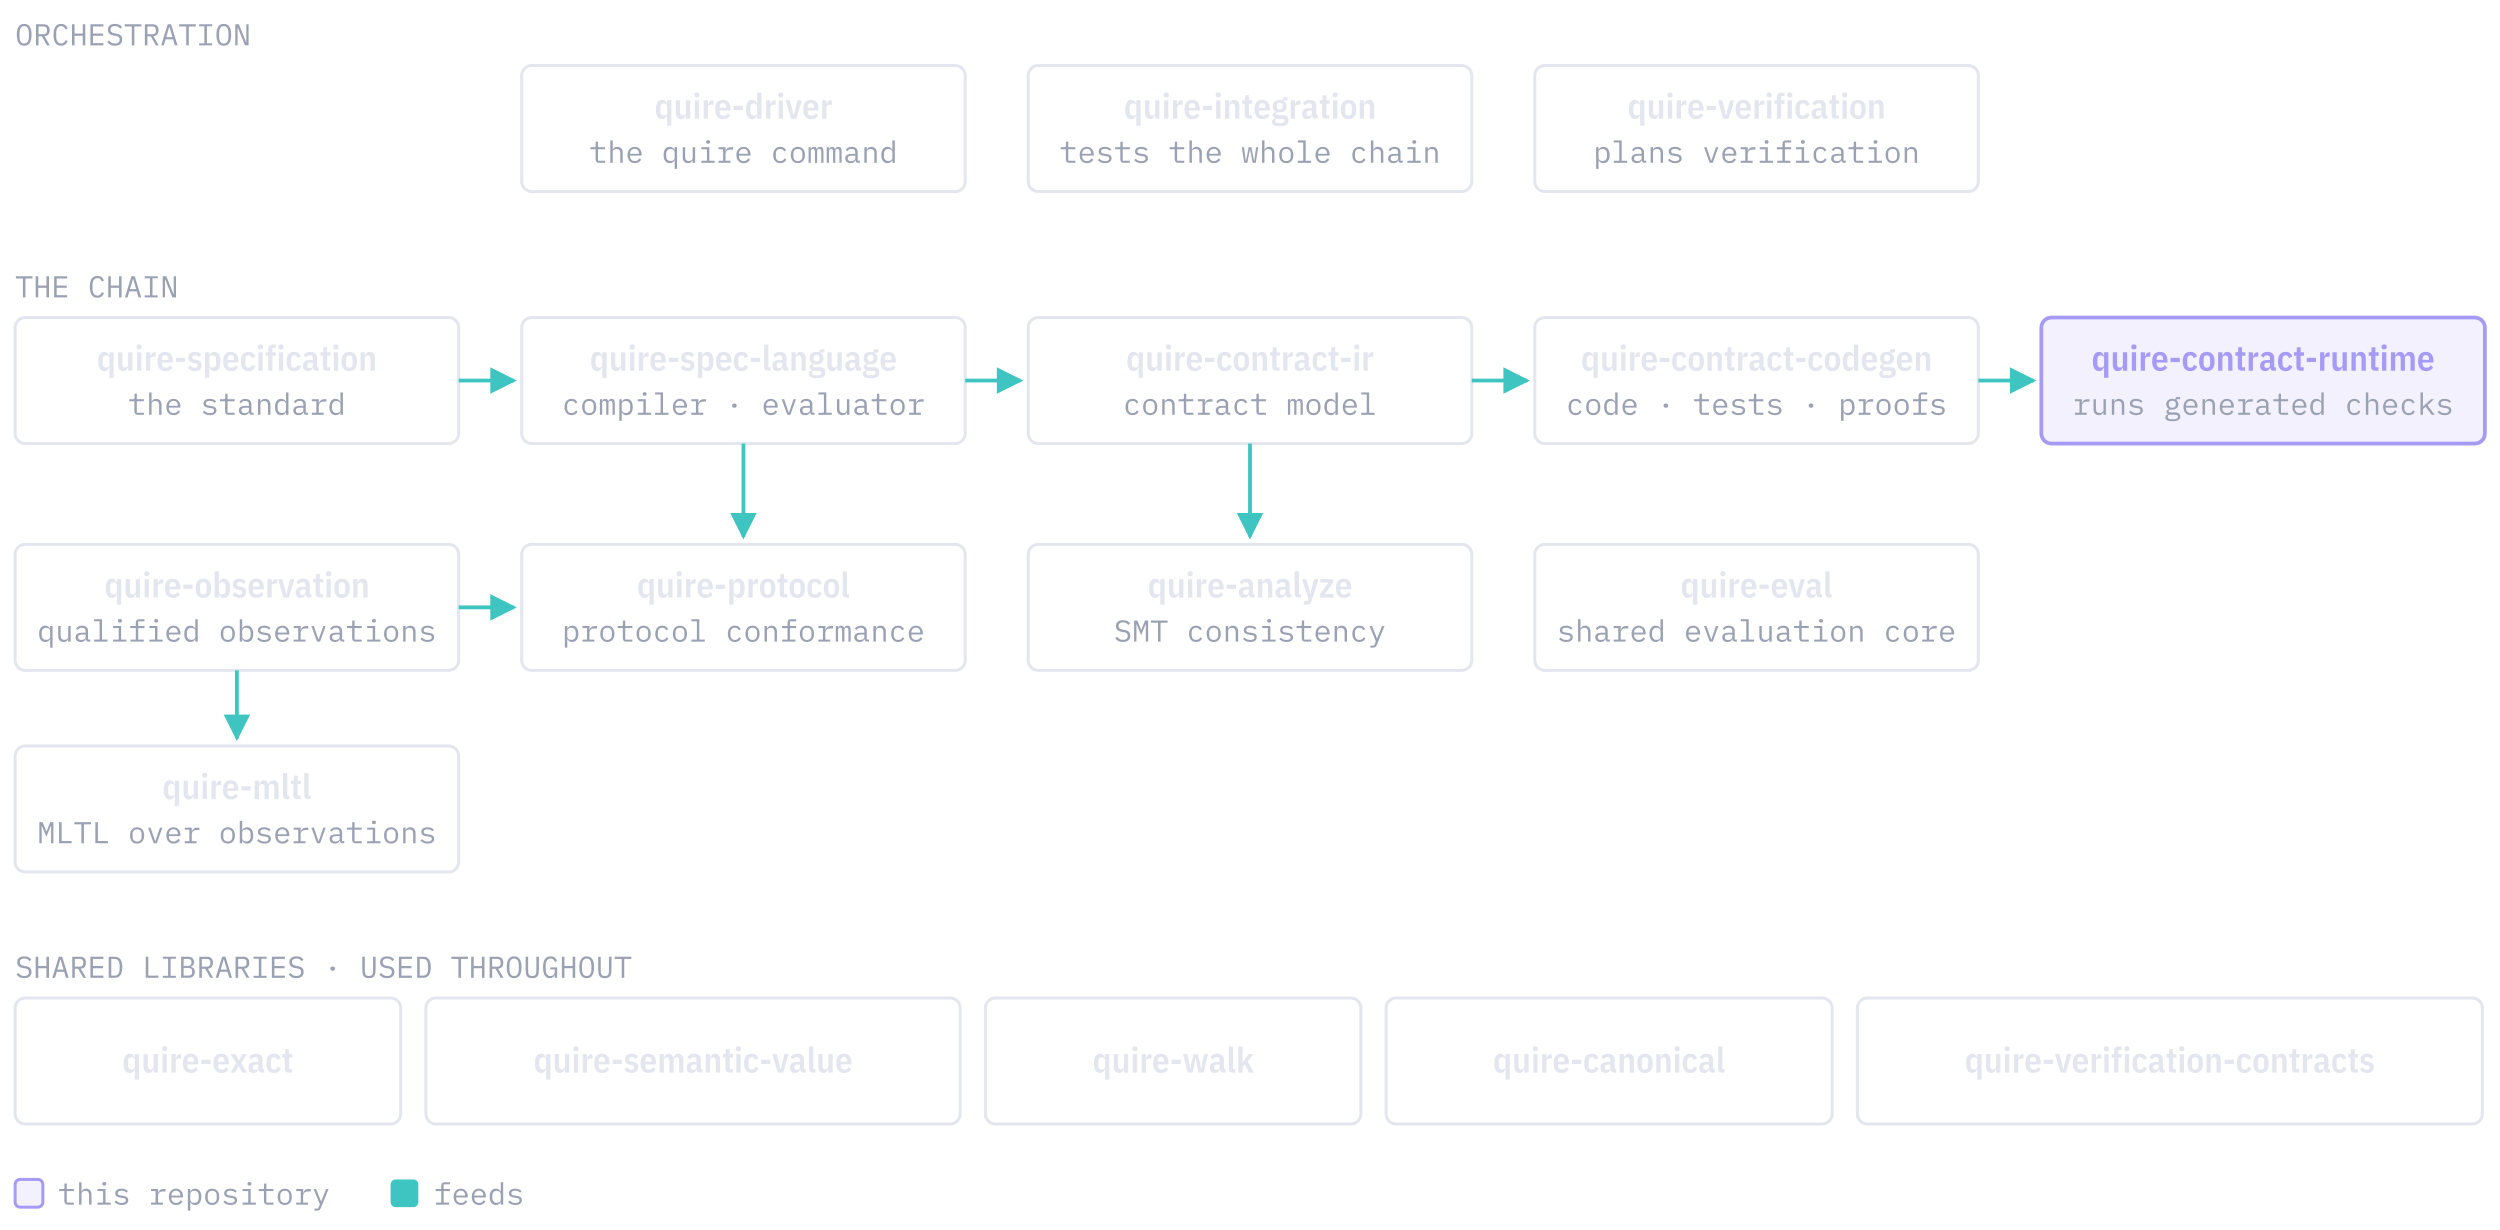
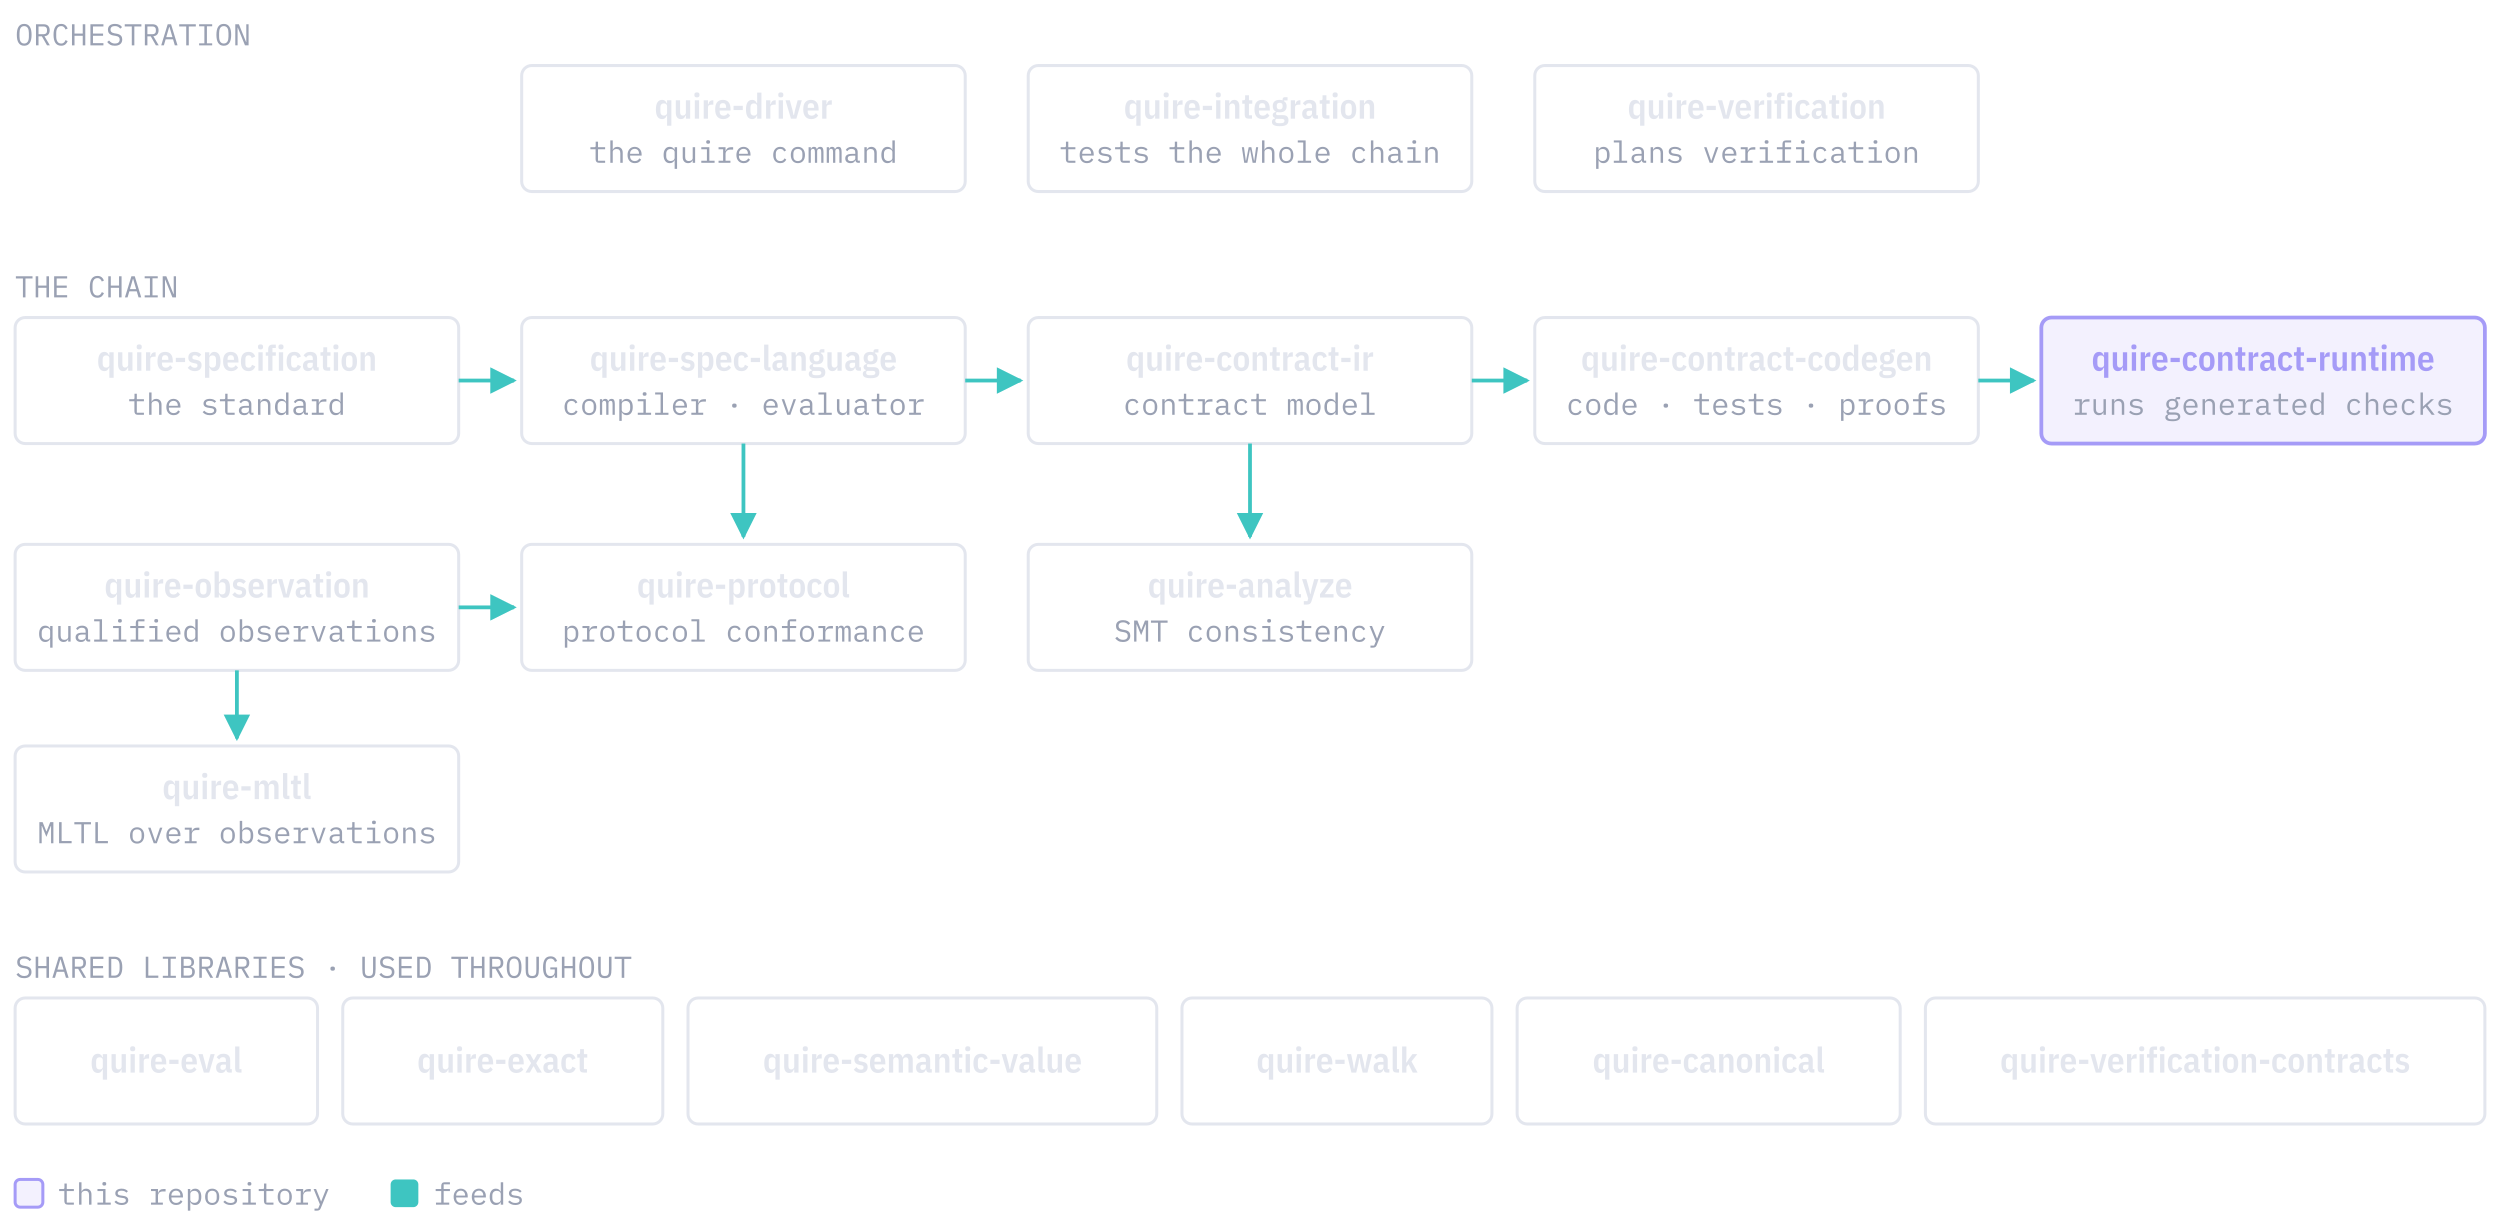
- <svg xmlns="http://www.w3.org/2000/svg" width="992" height="488" viewBox="-6 -6 992 488" role="img" aria-label="The Quire repositories. The main chain runs from the standard, quire-specification, to the compiler, quire-spec-language, then quire-contract-ir, quire-contract-codegen and quire-contract-runtime. quire-spec-language also feeds quire-protocol, and quire-contract-ir feeds quire-analyze. quire-eval is the evaluation core shared by the language and backend repositories. quire-observation feeds quire-protocol and quire-mltl. Above the chain, quire-driver runs it, quire-integration tests it and quire-verification plans verification. Below it, shared libraries used throughout: quire-exact, quire-semantic-value, quire-walk, quire-canonical and quire-verification-contracts.">
+ <svg xmlns="http://www.w3.org/2000/svg" width="992" height="488" viewBox="-6 -6 992 488" role="img" aria-label="The Quire repositories. The main chain runs from the standard, quire-specification, to the compiler, quire-spec-language, then quire-contract-ir, quire-contract-codegen and quire-contract-runtime. quire-spec-language also feeds quire-protocol, and quire-contract-ir feeds quire-analyze. quire-observation feeds quire-protocol and quire-mltl. Above the chain, quire-driver runs it, quire-integration tests it and quire-verification plans verification. Below it, shared libraries used throughout: quire-eval, quire-exact, quire-semantic-value, quire-walk, quire-canonical and quire-verification-contracts.">
  <defs>
    <path id="mono_A" d="M481 0 422 199H177L118 0H31L245 698H356L570 0ZM304 609H295L197 272H402Z" />
    <path id="mono_B" d="M88 698H325Q415 698 466 649Q517 600 517 518Q517 455 486 419Q456 383 408 368V365Q467 351 505 312Q543 274 543 201Q543 159 529 122Q515 85 490 58Q464 31 430 16Q395 0 355 0H88ZM330 73Q388 73 421 99Q454 125 454 179V220Q454 273 421 300Q388 326 330 326H172V73ZM316 395Q369 395 399 418Q429 442 429 490V529Q429 577 399 601Q369 625 316 625H172V395Z" />
    <path id="mono_C" d="M323 -12Q195 -12 132 81Q70 174 70 349Q70 524 132 617Q195 710 323 710Q371 710 406 697Q441 684 466 662Q491 640 508 612Q525 585 538 557L466 524Q457 547 445 568Q433 588 416 604Q400 619 378 628Q355 637 323 637Q240 637 200 574Q159 511 159 406V292Q159 187 200 124Q240 61 323 61Q355 61 378 70Q400 79 416 94Q433 110 445 130Q457 151 466 174L538 141Q525 112 508 85Q491 58 466 36Q441 14 406 1Q371 -12 323 -12Z" />
    <path id="mono_D" d="M95 698H290Q418 698 481 610Q544 522 544 349Q544 176 481 88Q418 0 290 0H95ZM286 73Q370 73 412 131Q455 189 455 295V403Q455 509 412 567Q370 625 286 625H179V73Z" />
    <path id="mono_E" d="M90 0V698H520V625H174V390H508V317H174V73H520V0Z" />
    <path id="mono_G" d="M444 93H439Q430 73 418 54Q406 35 388 20Q369 6 343 -3Q317 -12 281 -12Q167 -12 112 80Q56 172 56 344Q56 524 117 617Q178 710 305 710Q354 710 390 697Q426 684 452 662Q477 640 494 612Q511 585 522 557L450 524Q441 547 430 568Q418 588 402 604Q385 619 362 628Q339 637 308 637Q224 637 184 574Q145 511 145 406V298Q145 245 153 202Q161 158 180 126Q198 94 228 76Q257 59 300 59Q368 59 406 100Q444 141 444 206V278H297V345H522V0H444Z" />
    <path id="mono_H" d="M436 317H164V0H80V698H164V390H436V698H520V0H436Z" />
    <path id="mono_I" d="M84 0V67H258V631H84V698H516V631H342V67H516V0Z" />
    <path id="mono_L" d="M120 0V698H204V73H535V0Z" />
    <path id="mono_M" d="M455 350V571H447L300 212L153 571H145V350V0H68V698H176L299 390H305L428 698H532V0H455Z" />
    <path id="mono_N" d="M163 588H156V0H80V698H199L437 110H444V698H520V0H401Z" />
    <path id="mono_O" d="M300 -12Q236 -12 190 12Q144 37 114 83Q84 129 70 196Q56 263 56 349Q56 434 70 502Q84 569 114 615Q144 661 190 686Q236 710 300 710Q364 710 410 686Q456 661 486 615Q516 569 530 502Q544 434 544 349Q544 263 530 196Q516 129 486 83Q456 37 410 12Q364 -12 300 -12ZM300 61Q342 61 371 78Q400 94 419 124Q438 154 446 196Q455 239 455 292V406Q455 458 446 501Q438 544 419 574Q400 604 371 620Q342 637 300 637Q258 637 229 620Q200 604 181 574Q162 544 154 501Q145 458 145 406V292Q145 239 154 196Q162 154 181 124Q200 94 229 78Q258 61 300 61Z" />
    <path id="mono_R" d="M174 0H90V698H344Q441 698 492 645Q543 592 543 497Q543 412 499 361Q455 310 371 302L549 0H455L285 298H174ZM342 369Q395 369 424 396Q454 422 454 471V523Q454 572 424 598Q395 625 342 625H174V369Z" />
    <path id="mono_S" d="M298 -12Q204 -12 144 22Q84 57 45 111L106 161Q147 110 192 85Q238 60 301 60Q377 60 417 95Q457 130 457 193Q457 244 428 272Q399 301 327 313L249 326Q198 335 164 353Q129 371 108 396Q87 422 78 452Q69 483 69 516Q69 612 132 661Q195 710 302 710Q386 710 444 682Q501 654 536 603L477 552Q448 590 407 614Q366 638 301 638Q230 638 192 608Q154 578 154 518Q154 471 182 442Q211 412 285 399L360 386Q411 377 446 359Q481 341 502 316Q524 291 533 260Q542 229 542 195Q542 98 478 43Q415 -12 298 -12Z" />
    <path id="mono_T" d="M342 625V0H258V625H25V698H575V625Z" />
    <path id="mono_U" d="M164 698V279Q164 228 167 188Q170 148 183 120Q196 91 224 76Q251 61 300 61Q349 61 376 76Q404 91 417 120Q430 148 433 188Q436 228 436 279V698H520V299Q520 221 512 163Q505 105 482 66Q458 27 414 8Q371 -12 300 -12Q229 -12 186 8Q142 27 118 66Q95 105 88 163Q80 221 80 299V698Z" />
    <path id="mono_a" d="M495 0Q448 0 428 24Q408 48 403 84H398Q381 39 344 14Q306 -12 243 -12Q162 -12 114 30Q66 72 66 145Q66 217 118 256Q171 295 288 295H398V346Q398 403 366 432Q334 460 275 460Q223 460 190 440Q157 419 137 384L83 424Q93 444 110 463Q127 482 152 496Q177 511 209 520Q241 528 280 528Q371 528 424 482Q478 436 478 354V70H550V0ZM257 55Q288 55 314 62Q339 70 358 82Q377 95 388 112Q398 130 398 150V235H288Q216 235 183 215Q150 195 150 157V136Q150 96 178 76Q207 55 257 55Z" />
    <path id="mono_b" d="M95 740H175V432H179Q229 528 338 528Q433 528 486 457Q540 386 540 258Q540 130 486 59Q433 -12 338 -12Q229 -12 179 84H175V0H95ZM307 59Q377 59 416 102Q454 144 454 214V302Q454 372 416 414Q377 457 307 457Q280 457 256 450Q232 443 214 430Q196 416 186 396Q175 377 175 351V165Q175 139 186 120Q196 100 214 86Q232 73 256 66Q280 59 307 59Z" />
    <path id="mono_c" d="M318 -12Q262 -12 218 8Q175 27 145 62Q115 97 100 147Q84 197 84 258Q84 319 100 369Q116 419 146 454Q176 490 219 509Q262 528 317 528Q392 528 439 495Q486 462 508 409L444 375Q430 415 398 437Q365 459 317 459Q282 459 254 448Q227 436 208 415Q189 394 180 365Q170 336 170 302V214Q170 180 180 151Q189 122 208 101Q227 80 255 68Q283 57 319 57Q371 57 405 81Q439 105 459 147L516 108Q493 56 444 22Q396 -12 318 -12Z" />
    <path id="mono_d" d="M425 84H421Q371 -12 262 -12Q167 -12 114 59Q60 130 60 258Q60 386 114 457Q167 528 262 528Q371 528 421 432H425V740H505V0H425ZM293 59Q320 59 344 66Q368 73 386 86Q404 100 414 120Q425 139 425 165V351Q425 377 414 396Q404 416 386 430Q368 443 344 450Q320 457 293 457Q223 457 184 414Q146 372 146 302V214Q146 144 184 102Q223 59 293 59Z" />
    <path id="mono_e" d="M309 -12Q253 -12 208 7Q164 26 132 62Q101 97 84 146Q67 196 67 257Q67 319 84 369Q102 419 133 454Q164 490 208 509Q251 528 304 528Q356 528 398 509Q441 490 471 456Q501 423 517 377Q533 331 533 276V238H151V214Q151 180 162 151Q173 122 194 101Q214 80 244 68Q273 57 309 57Q361 57 399 81Q437 105 457 147L516 107Q493 55 440 22Q386 -12 309 -12ZM304 462Q271 462 243 450Q215 438 194 417Q174 396 162 368Q151 339 151 305V298H447V309Q447 343 436 371Q426 399 408 420Q389 440 362 451Q336 462 304 462Z" />
    <path id="mono_f" d="M83 68H257V448H73V516H257V622Q257 674 284 707Q312 740 371 740H544V672H337V516H544V448H337V68H521V0H83Z" />
    <path id="mono_g" d="M561 -59Q561 -137 496 -174Q431 -212 301 -212Q176 -212 122 -179Q67 -146 67 -84Q67 -42 89 -19Q111 4 151 15V27Q129 38 117 55Q105 72 105 98Q105 138 132 158Q158 178 198 188V192Q150 213 124 254Q97 295 97 350Q97 389 111 422Q125 455 152 478Q178 502 215 515Q252 528 297 528Q355 528 399 507V516Q399 546 413 566Q427 586 461 586H556V516H440V481Q468 457 483 424Q498 391 498 350Q498 311 484 278Q469 245 443 222Q417 198 380 185Q342 172 297 172Q284 172 272 173Q260 174 248 176Q236 174 223 170Q210 165 199 158Q188 150 181 140Q174 130 174 117Q174 94 197 86Q220 79 257 79H371Q471 79 516 42Q561 4 561 -59ZM486 -63Q486 -32 461 -14Q436 5 374 5H195Q143 -16 143 -65Q143 -99 170 -124Q197 -148 260 -148H338Q408 -148 447 -126Q486 -105 486 -63ZM297 234Q357 234 386 262Q414 290 414 336V365Q414 411 386 438Q357 466 297 466Q237 466 209 438Q181 411 181 365V336Q181 290 209 262Q237 234 297 234Z" />
    <path id="mono_h" d="M98 740H178V432H182Q190 451 202 468Q214 486 232 499Q249 512 273 520Q297 528 329 528Q410 528 459 476Q508 425 508 331V0H428V317Q428 388 397 422Q366 457 306 457Q282 457 259 451Q236 445 218 433Q200 421 189 402Q178 383 178 358V0H98Z" />
    <path id="mono_i" d="M332 630Q297 630 283 644Q269 659 269 681V697Q269 719 283 734Q297 748 332 748Q367 748 381 734Q395 719 395 697V681Q395 659 381 644Q367 630 332 630ZM106 68H292V448H106V516H372V68H546V0H106Z" />
    <path id="mono_k" d="M105 740H185V273H189L279 358L451 516H549L335 314L574 0H475L274 268L185 187V0H105Z" />
    <path id="mono_l" d="M80 68H260V672H80V740H340V68H520V0H80Z" />
    <path id="mono_m" d="M54 0V516H128V456H132Q144 486 166 507Q188 528 231 528Q276 528 298 506Q320 483 325 447H328Q342 482 368 505Q394 528 440 528Q503 528 524 484Q546 440 546 358V0H472V345Q472 411 458 436Q445 462 409 462Q377 462 357 442Q337 421 337 379V0H263V345Q263 411 250 436Q236 462 201 462Q169 462 148 442Q128 421 128 379V0Z" />
    <path id="mono_n" d="M98 0V516H178V432H182Q190 451 202 468Q214 486 232 499Q249 512 273 520Q297 528 329 528Q410 528 459 476Q508 425 508 331V0H428V317Q428 388 397 422Q366 457 306 457Q282 457 259 451Q236 445 218 433Q200 421 189 402Q178 383 178 358V0Z" />
    <path id="mono_o" d="M300 -12Q246 -12 202 7Q159 26 128 62Q98 97 82 146Q66 196 66 258Q66 319 82 369Q98 419 128 454Q159 490 202 509Q246 528 300 528Q354 528 398 509Q441 490 472 454Q502 419 518 369Q534 319 534 258Q534 196 518 146Q502 97 472 62Q441 26 398 7Q354 -12 300 -12ZM300 57Q367 57 408 97Q449 137 449 221V295Q449 379 408 419Q367 459 300 459Q233 459 192 419Q151 379 151 295V221Q151 137 192 97Q233 57 300 57Z" />
    <path id="mono_p" d="M95 516H175V432H179Q229 528 338 528Q433 528 486 457Q540 386 540 258Q540 130 486 59Q433 -12 338 -12Q229 -12 179 84H175V-200H95ZM307 59Q377 59 416 102Q454 144 454 214V302Q454 372 416 414Q377 457 307 457Q280 457 256 450Q232 443 214 430Q196 416 186 396Q175 377 175 351V165Q175 139 186 120Q196 100 214 86Q232 73 256 66Q280 59 307 59Z" />
    <path id="mono_periodcentered" d="M300 235Q259 235 242 252Q226 269 226 295V313Q226 339 242 356Q259 373 300 373Q341 373 358 356Q374 339 374 313V295Q374 269 358 252Q341 235 300 235Z" />
    <path id="mono_q" d="M425 84H421Q371 -12 262 -12Q167 -12 114 59Q60 130 60 258Q60 386 114 457Q167 528 262 528Q371 528 421 432H425V516H505V-200H425ZM293 59Q320 59 344 66Q368 73 386 86Q404 100 414 120Q425 139 425 165V351Q425 377 414 396Q404 416 386 430Q368 443 344 450Q320 457 293 457Q223 457 184 414Q146 372 146 302V214Q146 144 184 102Q223 59 293 59Z" />
    <path id="mono_r" d="M77 68H228V448H77V516H308V386H313Q329 447 374 482Q418 516 487 516H559V436H462Q393 436 350 396Q308 356 308 291V68H469V0H77Z" />
    <path id="mono_s" d="M306 -12Q225 -12 166 16Q108 43 67 89L121 136Q158 97 202 76Q246 55 308 55Q368 55 406 76Q445 98 445 144Q445 164 438 178Q430 191 417 199Q404 207 388 212Q372 216 354 219L273 231Q246 235 214 242Q183 249 157 264Q131 280 114 306Q96 332 96 374Q96 413 112 442Q127 470 155 490Q183 509 221 518Q259 528 304 528Q374 528 426 506Q477 484 514 445L462 396Q453 407 440 418Q426 430 406 440Q387 449 361 455Q335 461 301 461Q240 461 208 440Q175 419 175 379Q175 359 182 346Q190 332 203 324Q216 316 232 312Q249 307 266 304L347 292Q375 288 406 281Q437 274 463 258Q489 243 506 217Q524 191 524 149Q524 72 464 30Q405 -12 306 -12Z" />
    <path id="mono_t" d="M325 0Q266 0 238 33Q211 66 211 118V448H39V516H167Q193 516 204 526Q214 537 214 563V698H291V516H526V448H291V68H526V0Z" />
    <path id="mono_u" d="M422 84H418Q410 65 398 48Q386 30 368 17Q351 4 327 -4Q303 -12 271 -12Q190 -12 141 40Q92 91 92 185V516H172V199Q172 128 203 94Q234 59 294 59Q318 59 341 65Q364 71 382 83Q400 95 411 114Q422 132 422 158V516H502V0H422Z" />
    <path id="mono_v" d="M249 0 64 516H145L219 300L299 67H303L383 300L457 516H536L351 0Z" />
    <path id="mono_w" d="M30 516H101L160 70H169L257 516H345L433 70H442L501 516H570L491 0H387L305 432H297L213 0H109Z" />
    <path id="mono_y" d="M467 516H547L291 -113Q282 -135 271 -152Q260 -168 245 -178Q230 -189 209 -194Q188 -200 159 -200H83V-132H203L261 10L53 516H135L222 300L299 104H303L380 300Z" />
    <path id="title_a" d="M406 0Q325 0 321 89H309Q299 41 264 14Q229 -12 177 -12Q105 -12 69 28Q33 68 33 140Q33 222 84 262Q135 302 231 302H312V347Q312 393 292 415Q273 437 228 437Q191 437 166 420Q141 402 122 370L51 434Q80 479 124 506Q169 534 238 534Q433 534 433 350V97H479V0ZM223 77Q260 77 286 98Q312 120 312 158V227H239Q155 227 155 162V140Q155 107 173 92Q191 77 223 77Z" />
    <path id="title_b" d="M66 740H187V436H201Q212 480 246 507Q279 534 324 534Q416 534 460 464Q504 395 504 261Q504 127 460 58Q416 -12 324 -12Q279 -12 246 15Q212 42 201 86H187V0H66ZM278 88Q325 88 351 117Q377 146 377 199V323Q377 376 351 405Q325 434 278 434Q237 434 212 414Q187 393 187 356V166Q187 129 212 108Q237 88 278 88Z" />
    <path id="title_c" d="M251 -12Q145 -12 90 54Q34 120 34 261Q34 402 90 468Q145 534 251 534Q328 534 374 499Q419 464 439 403L340 359Q332 397 312 416Q291 436 251 436Q161 436 161 328V194Q161 86 251 86Q293 86 315 106Q337 126 348 168L442 123Q396 -12 251 -12Z" />
    <path id="title_d" d="M357 86H343Q332 42 298 15Q265 -12 220 -12Q128 -12 84 58Q40 127 40 261Q40 395 84 464Q128 534 220 534Q265 534 298 507Q332 480 343 436H357V740H478V0H357ZM266 88Q307 88 332 108Q357 129 357 166V356Q357 393 332 414Q307 434 266 434Q219 434 193 405Q167 376 167 323V199Q167 146 193 117Q219 88 266 88Z" />
    <path id="title_e" d="M263 -12Q212 -12 170 4Q127 21 97 54Q67 88 50 140Q34 191 34 261Q34 402 90 468Q147 534 252 534Q357 534 414 468Q470 402 470 261V232H161V198Q161 146 190 116Q219 86 270 86Q313 86 342 104Q372 123 393 158L459 89Q430 43 381 16Q332 -12 263 -12ZM252 441Q161 441 161 333V307H343V333Q343 441 252 441Z" />
    <path id="title_f" d="M91 425H22V522H91V603Q91 674 122 707Q154 740 220 740H308V643H212V522H308V425H212V0H91Z" />
    <path id="title_g" d="M493 -46Q493 -87 480 -118Q468 -149 439 -170Q410 -191 362 -202Q314 -212 244 -212Q182 -212 140 -204Q98 -195 72 -179Q46 -163 35 -140Q24 -117 24 -88Q24 -48 46 -25Q68 -2 109 4V23Q77 31 62 53Q46 75 46 107Q46 139 68 160Q90 182 132 190V203Q47 245 47 357Q47 442 95 488Q143 534 244 534Q289 534 326 520V539Q326 610 394 610H467V516H366V496Q403 478 422 442Q441 407 441 357Q441 272 394 226Q346 181 244 181Q203 181 168 189Q154 183 147 170Q140 157 140 141Q140 121 153 111Q166 101 196 101H329Q418 101 456 63Q493 25 493 -46ZM380 -60Q380 -33 362 -19Q344 -5 302 -5H141Q119 -24 119 -61Q119 -93 140 -110Q162 -127 216 -127H275Q332 -127 356 -110Q380 -94 380 -60ZM244 264Q327 264 327 346V369Q327 451 244 451Q161 451 161 369V346Q161 264 244 264Z" />
    <path id="title_hyphen" d="M50 245V365H312V245Z" />
    <path id="title_i" d="M126 604Q88 604 71 620Q54 637 54 665V685Q54 713 71 730Q88 746 126 746Q164 746 181 730Q198 713 198 685V665Q198 637 181 620Q164 604 126 604ZM66 522H187V0H66Z" />
    <path id="title_k" d="M66 740H187V395L179 287H193L254 383L358 522H495L332 317L504 0H368L248 239L187 163V0H66Z" />
    <path id="title_l" d="M184 0Q121 0 94 28Q66 56 66 116V740H187V97H247V0Z" />
    <path id="title_m" d="M66 0V522H187V435H201Q232 534 324 534Q422 534 451 431H463Q480 484 516 509Q551 534 602 534Q668 534 705 486Q742 439 742 351V0H621V330Q621 432 548 432Q513 432 488 410Q464 389 464 350V0H343V330Q343 384 325 408Q307 432 271 432Q236 432 212 410Q187 389 187 350V0Z" />
    <path id="title_n" d="M66 0V522H187V435H201Q232 534 326 534Q396 534 434 486Q472 439 472 351V0H351V330Q351 432 275 432Q238 432 212 410Q187 389 187 350V0Z" />
    <path id="title_o" d="M253 -12Q149 -12 92 54Q34 120 34 261Q34 402 92 468Q149 534 253 534Q357 534 414 468Q472 402 472 261Q472 120 414 54Q357 -12 253 -12ZM253 86Q345 86 345 194V328Q345 436 253 436Q161 436 161 328V194Q161 86 253 86Z" />
    <path id="title_p" d="M66 522H187V436H201Q212 480 246 507Q279 534 324 534Q416 534 460 464Q504 395 504 261Q504 127 460 58Q416 -12 324 -12Q279 -12 246 15Q212 42 201 86H187V-200H66ZM278 88Q325 88 351 117Q377 146 377 199V323Q377 376 351 405Q325 434 278 434Q237 434 212 414Q187 393 187 356V166Q187 129 212 108Q237 88 278 88Z" />
    <path id="title_q" d="M357 86H343Q332 42 298 15Q265 -12 220 -12Q128 -12 84 58Q40 127 40 261Q40 395 84 464Q128 534 220 534Q265 534 298 507Q332 480 343 436H357V522H478V-200H357ZM266 88Q307 88 332 108Q357 129 357 166V356Q357 393 332 414Q307 434 266 434Q219 434 193 405Q167 376 167 323V199Q167 146 193 117Q219 88 266 88Z" />
    <path id="title_r" d="M66 0V522H187V415H201Q210 467 238 494Q267 522 313 522H339V398H299Q242 398 214 380Q187 362 187 317V0Z" />
    <path id="title_s" d="M224 -12Q159 -12 110 12Q61 35 24 82L98 154Q123 119 154 101Q185 83 226 83Q302 83 302 147Q302 172 290 186Q277 201 247 206L198 215Q116 230 79 266Q42 302 42 371Q42 453 90 494Q138 534 226 534Q287 534 332 514Q376 494 409 455L338 384Q318 409 290 424Q261 439 226 439Q156 439 156 376Q156 350 170 336Q184 323 214 318L264 309Q346 294 382 258Q417 223 417 159Q417 78 367 33Q317 -12 224 -12Z" />
    <path id="title_t" d="M210 0Q147 0 119 28Q91 56 91 117V425H22V522H58Q84 522 94 534Q103 546 103 572V664H212V522H306V425H212V97H298V0Z" />
    <path id="title_u" d="M346 88H332Q302 -12 205 -12Q135 -12 98 36Q60 83 60 172V522H181V192Q181 89 257 89Q294 89 320 111Q346 133 346 172V522H467V0H346Z" />
    <path id="title_v" d="M162 0 8 522H130L205 244L234 103H248L277 244L352 522H469L315 0Z" />
    <path id="title_w" d="M16 522H135L186 278L211 110H223L253 278L311 522H433L492 278L522 110H534L559 278L612 522H724L597 0H461L400 254L377 409H364L340 254L279 0H143Z" />
    <path id="title_x" d="M15 0 173 267 17 522H149L242 354H255L348 522H472L318 264L478 0H345L249 176H236L138 0Z" />
    <path id="title_y" d="M353 522H474L275 -109Q258 -162 227 -181Q196 -200 140 -200H58V-103H161L182 -29L8 522H131L209 240L237 103H249L277 241Z" />
    <path id="title_z" d="M34 0V95L275 425H42V522H412V428L170 97H418V0Z" />
    <marker id="ah-model" viewBox="0 0 10 10" refX="9" refY="5" markerWidth="7" markerHeight="7" orient="auto-start-reverse">
      <path d="M0,0 L10,5 L0,10 z" fill="#3ec5c1" />
    </marker>
  </defs>
  <rect x="201" y="20" width="176" height="50" rx="4" stroke="#e3e6ee" stroke-width="1.2" fill="none" />
  <g fill="#e3e6ee" transform="translate(253.7,41.1) scale(0.014,-0.014)">
    <use href="#title_q" x="0" />
    <use href="#title_u" x="544" />
    <use href="#title_i" x="1077" />
    <use href="#title_r" x="1329" />
    <use href="#title_e" x="1686" />
    <use href="#title_hyphen" x="2191" />
    <use href="#title_d" x="2553" />
    <use href="#title_r" x="3097" />
    <use href="#title_i" x="3454" />
    <use href="#title_v" x="3706" />
    <use href="#title_e" x="4182" />
    <use href="#title_r" x="4687" />
  </g>
  <g fill="#9aa1b3" transform="translate(227.8,58.6) scale(0.012,-0.012)">
    <use href="#mono_t" x="0" />
    <use href="#mono_h" x="600" />
    <use href="#mono_e" x="1200" />
    <use href="#mono_q" x="2400" />
    <use href="#mono_u" x="3000" />
    <use href="#mono_i" x="3600" />
    <use href="#mono_r" x="4200" />
    <use href="#mono_e" x="4800" />
    <use href="#mono_c" x="6000" />
    <use href="#mono_o" x="6600" />
    <use href="#mono_m" x="7200" />
    <use href="#mono_m" x="7800" />
    <use href="#mono_a" x="8400" />
    <use href="#mono_n" x="9000" />
    <use href="#mono_d" x="9600" />
  </g>
  <rect x="402" y="20" width="176" height="50" rx="4" stroke="#e3e6ee" stroke-width="1.2" fill="none" />
  <g fill="#e3e6ee" transform="translate(439.9,41.1) scale(0.014,-0.014)">
    <use href="#title_q" x="0" />
    <use href="#title_u" x="544" />
    <use href="#title_i" x="1077" />
    <use href="#title_r" x="1329" />
    <use href="#title_e" x="1686" />
    <use href="#title_hyphen" x="2191" />
    <use href="#title_i" x="2553" />
    <use href="#title_n" x="2805" />
    <use href="#title_t" x="3337" />
    <use href="#title_e" x="3671" />
    <use href="#title_g" x="4176" />
    <use href="#title_r" x="4668" />
    <use href="#title_a" x="5025" />
    <use href="#title_t" x="5532" />
    <use href="#title_i" x="5866" />
    <use href="#title_o" x="6118" />
    <use href="#title_n" x="6624" />
  </g>
  <g fill="#9aa1b3" transform="translate(414.4,58.6) scale(0.012,-0.012)">
    <use href="#mono_t" x="0" />
    <use href="#mono_e" x="600" />
    <use href="#mono_s" x="1200" />
    <use href="#mono_t" x="1800" />
    <use href="#mono_s" x="2400" />
    <use href="#mono_t" x="3600" />
    <use href="#mono_h" x="4200" />
    <use href="#mono_e" x="4800" />
    <use href="#mono_w" x="6000" />
    <use href="#mono_h" x="6600" />
    <use href="#mono_o" x="7200" />
    <use href="#mono_l" x="7800" />
    <use href="#mono_e" x="8400" />
    <use href="#mono_c" x="9600" />
    <use href="#mono_h" x="10200" />
    <use href="#mono_a" x="10800" />
    <use href="#mono_i" x="11400" />
    <use href="#mono_n" x="12000" />
  </g>
  <rect x="603" y="20" width="176" height="50" rx="4" stroke="#e3e6ee" stroke-width="1.2" fill="none" />
  <g fill="#e3e6ee" transform="translate(639.8,41.1) scale(0.014,-0.014)">
    <use href="#title_q" x="0" />
    <use href="#title_u" x="544" />
    <use href="#title_i" x="1077" />
    <use href="#title_r" x="1329" />
    <use href="#title_e" x="1686" />
    <use href="#title_hyphen" x="2191" />
    <use href="#title_v" x="2553" />
    <use href="#title_e" x="3029" />
    <use href="#title_r" x="3534" />
    <use href="#title_i" x="3891" />
    <use href="#title_f" x="4143" />
    <use href="#title_i" x="4471" />
    <use href="#title_c" x="4723" />
    <use href="#title_a" x="5187" />
    <use href="#title_t" x="5694" />
    <use href="#title_i" x="6028" />
    <use href="#title_o" x="6280" />
    <use href="#title_n" x="6786" />
  </g>
  <g fill="#9aa1b3" transform="translate(626.2,58.6) scale(0.012,-0.012)">
    <use href="#mono_p" x="0" />
    <use href="#mono_l" x="600" />
    <use href="#mono_a" x="1200" />
    <use href="#mono_n" x="1800" />
    <use href="#mono_s" x="2400" />
    <use href="#mono_v" x="3600" />
    <use href="#mono_e" x="4200" />
    <use href="#mono_r" x="4800" />
    <use href="#mono_i" x="5400" />
    <use href="#mono_f" x="6000" />
    <use href="#mono_i" x="6600" />
    <use href="#mono_c" x="7200" />
    <use href="#mono_a" x="7800" />
    <use href="#mono_t" x="8400" />
    <use href="#mono_i" x="9000" />
    <use href="#mono_o" x="9600" />
    <use href="#mono_n" x="10200" />
  </g>
  <rect x="0" y="120" width="176" height="50" rx="4" stroke="#e3e6ee" stroke-width="1.2" fill="none" />
  <g fill="#e3e6ee" transform="translate(32.4,141.1) scale(0.014,-0.014)">
    <use href="#title_q" x="0" />
    <use href="#title_u" x="544" />
    <use href="#title_i" x="1077" />
    <use href="#title_r" x="1329" />
    <use href="#title_e" x="1686" />
    <use href="#title_hyphen" x="2191" />
    <use href="#title_s" x="2553" />
    <use href="#title_p" x="3002" />
    <use href="#title_e" x="3546" />
    <use href="#title_c" x="4051" />
    <use href="#title_i" x="4515" />
    <use href="#title_f" x="4767" />
    <use href="#title_i" x="5095" />
    <use href="#title_c" x="5347" />
    <use href="#title_a" x="5811" />
    <use href="#title_t" x="6318" />
    <use href="#title_i" x="6652" />
    <use href="#title_o" x="6904" />
    <use href="#title_n" x="7410" />
  </g>
  <g fill="#9aa1b3" transform="translate(44.8,158.6) scale(0.012,-0.012)">
    <use href="#mono_t" x="0" />
    <use href="#mono_h" x="600" />
    <use href="#mono_e" x="1200" />
    <use href="#mono_s" x="2400" />
    <use href="#mono_t" x="3000" />
    <use href="#mono_a" x="3600" />
    <use href="#mono_n" x="4200" />
    <use href="#mono_d" x="4800" />
    <use href="#mono_a" x="5400" />
    <use href="#mono_r" x="6000" />
    <use href="#mono_d" x="6600" />
  </g>
  <rect x="201" y="120" width="176" height="50" rx="4" stroke="#e3e6ee" stroke-width="1.2" fill="none" />
  <g fill="#e3e6ee" transform="translate(228,141.1) scale(0.014,-0.014)">
    <use href="#title_q" x="0" />
    <use href="#title_u" x="544" />
    <use href="#title_i" x="1077" />
    <use href="#title_r" x="1329" />
    <use href="#title_e" x="1686" />
    <use href="#title_hyphen" x="2191" />
    <use href="#title_s" x="2553" />
    <use href="#title_p" x="3002" />
    <use href="#title_e" x="3546" />
    <use href="#title_c" x="4051" />
    <use href="#title_hyphen" x="4515" />
    <use href="#title_l" x="4877" />
    <use href="#title_a" x="5145" />
    <use href="#title_n" x="5652" />
    <use href="#title_g" x="6184" />
    <use href="#title_u" x="6676" />
    <use href="#title_a" x="7209" />
    <use href="#title_g" x="7716" />
    <use href="#title_e" x="8208" />
  </g>
  <g fill="#9aa1b3" transform="translate(217,158.6) scale(0.012,-0.012)">
    <use href="#mono_c" x="0" />
    <use href="#mono_o" x="600" />
    <use href="#mono_m" x="1200" />
    <use href="#mono_p" x="1800" />
    <use href="#mono_i" x="2400" />
    <use href="#mono_l" x="3000" />
    <use href="#mono_e" x="3600" />
    <use href="#mono_r" x="4200" />
    <use href="#mono_periodcentered" x="5400" />
    <use href="#mono_e" x="6600" />
    <use href="#mono_v" x="7200" />
    <use href="#mono_a" x="7800" />
    <use href="#mono_l" x="8400" />
    <use href="#mono_u" x="9000" />
    <use href="#mono_a" x="9600" />
    <use href="#mono_t" x="10200" />
    <use href="#mono_o" x="10800" />
    <use href="#mono_r" x="11400" />
  </g>
  <rect x="402" y="120" width="176" height="50" rx="4" stroke="#e3e6ee" stroke-width="1.2" fill="none" />
  <g fill="#e3e6ee" transform="translate(440.8,141.1) scale(0.014,-0.014)">
    <use href="#title_q" x="0" />
    <use href="#title_u" x="544" />
    <use href="#title_i" x="1077" />
    <use href="#title_r" x="1329" />
    <use href="#title_e" x="1686" />
    <use href="#title_hyphen" x="2191" />
    <use href="#title_c" x="2553" />
    <use href="#title_o" x="3017" />
    <use href="#title_n" x="3523" />
    <use href="#title_t" x="4055" />
    <use href="#title_r" x="4389" />
    <use href="#title_a" x="4746" />
    <use href="#title_c" x="5253" />
    <use href="#title_t" x="5717" />
    <use href="#title_hyphen" x="6051" />
    <use href="#title_i" x="6413" />
    <use href="#title_r" x="6665" />
  </g>
  <g fill="#9aa1b3" transform="translate(439.6,158.6) scale(0.012,-0.012)">
    <use href="#mono_c" x="0" />
    <use href="#mono_o" x="600" />
    <use href="#mono_n" x="1200" />
    <use href="#mono_t" x="1800" />
    <use href="#mono_r" x="2400" />
    <use href="#mono_a" x="3000" />
    <use href="#mono_c" x="3600" />
    <use href="#mono_t" x="4200" />
    <use href="#mono_m" x="5400" />
    <use href="#mono_o" x="6000" />
    <use href="#mono_d" x="6600" />
    <use href="#mono_e" x="7200" />
    <use href="#mono_l" x="7800" />
  </g>
  <rect x="603" y="120" width="176" height="50" rx="4" stroke="#e3e6ee" stroke-width="1.2" fill="none" />
  <g fill="#e3e6ee" transform="translate(621.3,141.1) scale(0.014,-0.014)">
    <use href="#title_q" x="0" />
    <use href="#title_u" x="544" />
    <use href="#title_i" x="1077" />
    <use href="#title_r" x="1329" />
    <use href="#title_e" x="1686" />
    <use href="#title_hyphen" x="2191" />
    <use href="#title_c" x="2553" />
    <use href="#title_o" x="3017" />
    <use href="#title_n" x="3523" />
    <use href="#title_t" x="4055" />
    <use href="#title_r" x="4389" />
    <use href="#title_a" x="4746" />
    <use href="#title_c" x="5253" />
    <use href="#title_t" x="5717" />
    <use href="#title_hyphen" x="6051" />
    <use href="#title_c" x="6413" />
    <use href="#title_o" x="6877" />
    <use href="#title_d" x="7383" />
    <use href="#title_e" x="7927" />
    <use href="#title_g" x="8432" />
    <use href="#title_e" x="8924" />
    <use href="#title_n" x="9429" />
  </g>
  <g fill="#9aa1b3" transform="translate(615.4,158.6) scale(0.012,-0.012)">
    <use href="#mono_c" x="0" />
    <use href="#mono_o" x="600" />
    <use href="#mono_d" x="1200" />
    <use href="#mono_e" x="1800" />
    <use href="#mono_periodcentered" x="3000" />
    <use href="#mono_t" x="4200" />
    <use href="#mono_e" x="4800" />
    <use href="#mono_s" x="5400" />
    <use href="#mono_t" x="6000" />
    <use href="#mono_s" x="6600" />
    <use href="#mono_periodcentered" x="7800" />
    <use href="#mono_p" x="9000" />
    <use href="#mono_r" x="9600" />
    <use href="#mono_o" x="10200" />
    <use href="#mono_o" x="10800" />
    <use href="#mono_f" x="11400" />
    <use href="#mono_s" x="12000" />
  </g>
  <rect x="804" y="120" width="176" height="50" rx="4" stroke="#a59bf7" stroke-width="1.5" fill="#a59bf7" fill-opacity="0.14" />
  <g fill="#a59bf7" transform="translate(823.9,141.1) scale(0.014,-0.014)">
    <use href="#title_q" x="0" />
    <use href="#title_u" x="544" />
    <use href="#title_i" x="1077" />
    <use href="#title_r" x="1329" />
    <use href="#title_e" x="1686" />
    <use href="#title_hyphen" x="2191" />
    <use href="#title_c" x="2553" />
    <use href="#title_o" x="3017" />
    <use href="#title_n" x="3523" />
    <use href="#title_t" x="4055" />
    <use href="#title_r" x="4389" />
    <use href="#title_a" x="4746" />
    <use href="#title_c" x="5253" />
    <use href="#title_t" x="5717" />
    <use href="#title_hyphen" x="6051" />
    <use href="#title_r" x="6413" />
    <use href="#title_u" x="6770" />
    <use href="#title_n" x="7303" />
    <use href="#title_t" x="7835" />
    <use href="#title_i" x="8169" />
    <use href="#title_m" x="8421" />
    <use href="#title_e" x="9223" />
  </g>
  <g fill="#9aa1b3" transform="translate(816.4,158.6) scale(0.012,-0.012)">
    <use href="#mono_r" x="0" />
    <use href="#mono_u" x="600" />
    <use href="#mono_n" x="1200" />
    <use href="#mono_s" x="1800" />
    <use href="#mono_g" x="3000" />
    <use href="#mono_e" x="3600" />
    <use href="#mono_n" x="4200" />
    <use href="#mono_e" x="4800" />
    <use href="#mono_r" x="5400" />
    <use href="#mono_a" x="6000" />
    <use href="#mono_t" x="6600" />
    <use href="#mono_e" x="7200" />
    <use href="#mono_d" x="7800" />
    <use href="#mono_c" x="9000" />
    <use href="#mono_h" x="9600" />
    <use href="#mono_e" x="10200" />
    <use href="#mono_c" x="10800" />
    <use href="#mono_k" x="11400" />
    <use href="#mono_s" x="12000" />
  </g>
  <rect x="0" y="210" width="176" height="50" rx="4" stroke="#e3e6ee" stroke-width="1.2" fill="none" />
  <g fill="#e3e6ee" transform="translate(35.4,231.1) scale(0.014,-0.014)">
    <use href="#title_q" x="0" />
    <use href="#title_u" x="544" />
    <use href="#title_i" x="1077" />
    <use href="#title_r" x="1329" />
    <use href="#title_e" x="1686" />
    <use href="#title_hyphen" x="2191" />
    <use href="#title_o" x="2553" />
    <use href="#title_b" x="3059" />
    <use href="#title_s" x="3603" />
    <use href="#title_e" x="4052" />
    <use href="#title_r" x="4557" />
    <use href="#title_v" x="4914" />
    <use href="#title_a" x="5390" />
    <use href="#title_t" x="5897" />
    <use href="#title_i" x="6231" />
    <use href="#title_o" x="6483" />
    <use href="#title_n" x="6989" />
  </g>
  <g fill="#9aa1b3" transform="translate(8.8,248.6) scale(0.012,-0.012)">
    <use href="#mono_q" x="0" />
    <use href="#mono_u" x="600" />
    <use href="#mono_a" x="1200" />
    <use href="#mono_l" x="1800" />
    <use href="#mono_i" x="2400" />
    <use href="#mono_f" x="3000" />
    <use href="#mono_i" x="3600" />
    <use href="#mono_e" x="4200" />
    <use href="#mono_d" x="4800" />
    <use href="#mono_o" x="6000" />
    <use href="#mono_b" x="6600" />
    <use href="#mono_s" x="7200" />
    <use href="#mono_e" x="7800" />
    <use href="#mono_r" x="8400" />
    <use href="#mono_v" x="9000" />
    <use href="#mono_a" x="9600" />
    <use href="#mono_t" x="10200" />
    <use href="#mono_i" x="10800" />
    <use href="#mono_o" x="11400" />
    <use href="#mono_n" x="12000" />
    <use href="#mono_s" x="12600" />
  </g>
  <rect x="201" y="210" width="176" height="50" rx="4" stroke="#e3e6ee" stroke-width="1.2" fill="none" />
  <g fill="#e3e6ee" transform="translate(246.7,231.1) scale(0.014,-0.014)">
    <use href="#title_q" x="0" />
    <use href="#title_u" x="544" />
    <use href="#title_i" x="1077" />
    <use href="#title_r" x="1329" />
    <use href="#title_e" x="1686" />
    <use href="#title_hyphen" x="2191" />
    <use href="#title_p" x="2553" />
    <use href="#title_r" x="3097" />
    <use href="#title_o" x="3454" />
    <use href="#title_t" x="3960" />
    <use href="#title_o" x="4294" />
    <use href="#title_c" x="4800" />
    <use href="#title_o" x="5264" />
    <use href="#title_l" x="5770" />
  </g>
  <g fill="#9aa1b3" transform="translate(217,248.6) scale(0.012,-0.012)">
    <use href="#mono_p" x="0" />
    <use href="#mono_r" x="600" />
    <use href="#mono_o" x="1200" />
    <use href="#mono_t" x="1800" />
    <use href="#mono_o" x="2400" />
    <use href="#mono_c" x="3000" />
    <use href="#mono_o" x="3600" />
    <use href="#mono_l" x="4200" />
    <use href="#mono_c" x="5400" />
    <use href="#mono_o" x="6000" />
    <use href="#mono_n" x="6600" />
    <use href="#mono_f" x="7200" />
    <use href="#mono_o" x="7800" />
    <use href="#mono_r" x="8400" />
    <use href="#mono_m" x="9000" />
    <use href="#mono_a" x="9600" />
    <use href="#mono_n" x="10200" />
    <use href="#mono_c" x="10800" />
    <use href="#mono_e" x="11400" />
  </g>
  <rect x="402" y="210" width="176" height="50" rx="4" stroke="#e3e6ee" stroke-width="1.2" fill="none" />
  <g fill="#e3e6ee" transform="translate(449.4,231.1) scale(0.014,-0.014)">
    <use href="#title_q" x="0" />
    <use href="#title_u" x="544" />
    <use href="#title_i" x="1077" />
    <use href="#title_r" x="1329" />
    <use href="#title_e" x="1686" />
    <use href="#title_hyphen" x="2191" />
    <use href="#title_a" x="2553" />
    <use href="#title_n" x="3060" />
    <use href="#title_a" x="3592" />
    <use href="#title_l" x="4099" />
    <use href="#title_y" x="4367" />
    <use href="#title_z" x="4850" />
    <use href="#title_e" x="5302" />
  </g>
  <g fill="#9aa1b3" transform="translate(436,248.6) scale(0.012,-0.012)">
    <use href="#mono_S" x="0" />
    <use href="#mono_M" x="600" />
    <use href="#mono_T" x="1200" />
    <use href="#mono_c" x="2400" />
    <use href="#mono_o" x="3000" />
    <use href="#mono_n" x="3600" />
    <use href="#mono_s" x="4200" />
    <use href="#mono_i" x="4800" />
    <use href="#mono_s" x="5400" />
    <use href="#mono_t" x="6000" />
    <use href="#mono_e" x="6600" />
    <use href="#mono_n" x="7200" />
    <use href="#mono_c" x="7800" />
    <use href="#mono_y" x="8400" />
  </g>
-   <rect x="603" y="210" width="176" height="50" rx="4" stroke="#e3e6ee" stroke-width="1.2" fill="none" />
-   <g fill="#e3e6ee" transform="translate(660.8,231.1) scale(0.014,-0.014)">
-     <use href="#title_q" x="0" />
-     <use href="#title_u" x="544" />
-     <use href="#title_i" x="1077" />
-     <use href="#title_r" x="1329" />
-     <use href="#title_e" x="1686" />
-     <use href="#title_hyphen" x="2191" />
-     <use href="#title_e" x="2553" />
-     <use href="#title_v" x="3058" />
-     <use href="#title_a" x="3534" />
-     <use href="#title_l" x="4041" />
-   </g>
-   <g fill="#9aa1b3" transform="translate(611.8,248.6) scale(0.012,-0.012)">
-     <use href="#mono_s" x="0" />
-     <use href="#mono_h" x="600" />
-     <use href="#mono_a" x="1200" />
-     <use href="#mono_r" x="1800" />
-     <use href="#mono_e" x="2400" />
-     <use href="#mono_d" x="3000" />
-     <use href="#mono_e" x="4200" />
-     <use href="#mono_v" x="4800" />
-     <use href="#mono_a" x="5400" />
-     <use href="#mono_l" x="6000" />
-     <use href="#mono_u" x="6600" />
-     <use href="#mono_a" x="7200" />
-     <use href="#mono_t" x="7800" />
-     <use href="#mono_i" x="8400" />
-     <use href="#mono_o" x="9000" />
-     <use href="#mono_n" x="9600" />
-     <use href="#mono_c" x="10800" />
-     <use href="#mono_o" x="11400" />
-     <use href="#mono_r" x="12000" />
-     <use href="#mono_e" x="12600" />
-   </g>
  <rect x="0" y="290" width="176" height="50" rx="4" stroke="#e3e6ee" stroke-width="1.2" fill="none" />
  <g fill="#e3e6ee" transform="translate(58.4,311.1) scale(0.014,-0.014)">
    <use href="#title_q" x="0" />
    <use href="#title_u" x="544" />
    <use href="#title_i" x="1077" />
    <use href="#title_r" x="1329" />
    <use href="#title_e" x="1686" />
    <use href="#title_hyphen" x="2191" />
    <use href="#title_m" x="2553" />
    <use href="#title_l" x="3355" />
    <use href="#title_t" x="3623" />
    <use href="#title_l" x="3957" />
  </g>
  <g fill="#9aa1b3" transform="translate(8.8,328.6) scale(0.012,-0.012)">
    <use href="#mono_M" x="0" />
    <use href="#mono_L" x="600" />
    <use href="#mono_T" x="1200" />
    <use href="#mono_L" x="1800" />
    <use href="#mono_o" x="3000" />
    <use href="#mono_v" x="3600" />
    <use href="#mono_e" x="4200" />
    <use href="#mono_r" x="4800" />
    <use href="#mono_o" x="6000" />
    <use href="#mono_b" x="6600" />
    <use href="#mono_s" x="7200" />
    <use href="#mono_e" x="7800" />
    <use href="#mono_r" x="8400" />
    <use href="#mono_v" x="9000" />
    <use href="#mono_a" x="9600" />
    <use href="#mono_t" x="10200" />
    <use href="#mono_i" x="10800" />
    <use href="#mono_o" x="11400" />
    <use href="#mono_n" x="12000" />
    <use href="#mono_s" x="12600" />
  </g>
  <path d="M176,145 L198,145" fill="none" stroke="#3ec5c1" stroke-width="1.5" marker-end="url(#ah-model)" />
  <path d="M377,145 L399,145" fill="none" stroke="#3ec5c1" stroke-width="1.5" marker-end="url(#ah-model)" />
  <path d="M578,145 L600,145" fill="none" stroke="#3ec5c1" stroke-width="1.5" marker-end="url(#ah-model)" />
  <path d="M779,145 L801,145" fill="none" stroke="#3ec5c1" stroke-width="1.5" marker-end="url(#ah-model)" />
  <path d="M289,170 L289,207" fill="none" stroke="#3ec5c1" stroke-width="1.5" marker-end="url(#ah-model)" />
  <path d="M490,170 L490,207" fill="none" stroke="#3ec5c1" stroke-width="1.5" marker-end="url(#ah-model)" />
  <path d="M176,235 L198,235" fill="none" stroke="#3ec5c1" stroke-width="1.5" marker-end="url(#ah-model)" />
  <path d="M88,260 L88,287" fill="none" stroke="#3ec5c1" stroke-width="1.5" marker-end="url(#ah-model)" />
  <g fill="#9aa1b3" transform="translate(0,12) scale(0.012,-0.012)">
    <use href="#mono_O" x="0" />
    <use href="#mono_R" x="600" />
    <use href="#mono_C" x="1200" />
    <use href="#mono_H" x="1800" />
    <use href="#mono_E" x="2400" />
    <use href="#mono_S" x="3000" />
    <use href="#mono_T" x="3600" />
    <use href="#mono_R" x="4200" />
    <use href="#mono_A" x="4800" />
    <use href="#mono_T" x="5400" />
    <use href="#mono_I" x="6000" />
    <use href="#mono_O" x="6600" />
    <use href="#mono_N" x="7200" />
  </g>
  <g fill="#9aa1b3" transform="translate(0,112) scale(0.012,-0.012)">
    <use href="#mono_T" x="0" />
    <use href="#mono_H" x="600" />
    <use href="#mono_E" x="1200" />
    <use href="#mono_C" x="2400" />
    <use href="#mono_H" x="3000" />
    <use href="#mono_A" x="3600" />
    <use href="#mono_I" x="4200" />
    <use href="#mono_N" x="4800" />
  </g>
  <g fill="#9aa1b3" transform="translate(0,382) scale(0.012,-0.012)">
    <use href="#mono_S" x="0" />
    <use href="#mono_H" x="600" />
    <use href="#mono_A" x="1200" />
    <use href="#mono_R" x="1800" />
    <use href="#mono_E" x="2400" />
    <use href="#mono_D" x="3000" />
    <use href="#mono_L" x="4200" />
    <use href="#mono_I" x="4800" />
    <use href="#mono_B" x="5400" />
    <use href="#mono_R" x="6000" />
    <use href="#mono_A" x="6600" />
    <use href="#mono_R" x="7200" />
    <use href="#mono_I" x="7800" />
    <use href="#mono_E" x="8400" />
    <use href="#mono_S" x="9000" />
    <use href="#mono_periodcentered" x="10200" />
    <use href="#mono_U" x="11400" />
    <use href="#mono_S" x="12000" />
    <use href="#mono_E" x="12600" />
    <use href="#mono_D" x="13200" />
    <use href="#mono_T" x="14400" />
    <use href="#mono_H" x="15000" />
    <use href="#mono_R" x="15600" />
    <use href="#mono_O" x="16200" />
    <use href="#mono_U" x="16800" />
    <use href="#mono_G" x="17400" />
    <use href="#mono_H" x="18000" />
    <use href="#mono_O" x="18600" />
    <use href="#mono_U" x="19200" />
    <use href="#mono_T" x="19800" />
  </g>
-   <rect x="0" y="390" width="153" height="50" rx="4" stroke="#e3e6ee" stroke-width="1.2" fill="none" />
-   <g fill="#e3e6ee" transform="translate(42.5,419.6) scale(0.014,-0.014)">
+   <rect x="0" y="390" width="120" height="50" rx="4" stroke="#e3e6ee" stroke-width="1.2" fill="none" />
+   <g fill="#e3e6ee" transform="translate(29.8,419.6) scale(0.014,-0.014)">
+     <use href="#title_q" x="0" />
+     <use href="#title_u" x="544" />
+     <use href="#title_i" x="1077" />
+     <use href="#title_r" x="1329" />
+     <use href="#title_e" x="1686" />
+     <use href="#title_hyphen" x="2191" />
+     <use href="#title_e" x="2553" />
+     <use href="#title_v" x="3058" />
+     <use href="#title_a" x="3534" />
+     <use href="#title_l" x="4041" />
+   </g>
+   <rect x="130" y="390" width="127" height="50" rx="4" stroke="#e3e6ee" stroke-width="1.2" fill="none" />
+   <g fill="#e3e6ee" transform="translate(159.5,419.6) scale(0.014,-0.014)">
    <use href="#title_q" x="0" />
    <use href="#title_u" x="544" />
    <use href="#title_i" x="1077" />
    <use href="#title_r" x="1329" />
    <use href="#title_e" x="1686" />
    <use href="#title_hyphen" x="2191" />
    <use href="#title_e" x="2553" />
    <use href="#title_x" x="3058" />
    <use href="#title_a" x="3546" />
    <use href="#title_c" x="4053" />
    <use href="#title_t" x="4517" />
  </g>
-   <rect x="163" y="390" width="212" height="50" rx="4" stroke="#e3e6ee" stroke-width="1.2" fill="none" />
-   <g fill="#e3e6ee" transform="translate(205.7,419.6) scale(0.014,-0.014)">
+   <rect x="267" y="390" width="186" height="50" rx="4" stroke="#e3e6ee" stroke-width="1.2" fill="none" />
+   <g fill="#e3e6ee" transform="translate(296.7,419.6) scale(0.014,-0.014)">
    <use href="#title_q" x="0" />
    <use href="#title_u" x="544" />
    <use href="#title_i" x="1077" />
    <use href="#title_r" x="1329" />
    <use href="#title_e" x="1686" />
    <use href="#title_hyphen" x="2191" />
    <use href="#title_s" x="2553" />
    <use href="#title_e" x="3002" />
    <use href="#title_m" x="3507" />
    <use href="#title_a" x="4309" />
    <use href="#title_n" x="4816" />
    <use href="#title_t" x="5348" />
    <use href="#title_i" x="5682" />
    <use href="#title_c" x="5934" />
    <use href="#title_hyphen" x="6398" />
    <use href="#title_v" x="6760" />
    <use href="#title_a" x="7236" />
    <use href="#title_l" x="7743" />
    <use href="#title_u" x="8011" />
    <use href="#title_e" x="8544" />
  </g>
-   <rect x="385" y="390" width="149" height="50" rx="4" stroke="#e3e6ee" stroke-width="1.2" fill="none" />
-   <g fill="#e3e6ee" transform="translate(427.5,419.6) scale(0.014,-0.014)">
+   <rect x="463" y="390" width="123" height="50" rx="4" stroke="#e3e6ee" stroke-width="1.2" fill="none" />
+   <g fill="#e3e6ee" transform="translate(492.5,419.6) scale(0.014,-0.014)">
    <use href="#title_q" x="0" />
    <use href="#title_u" x="544" />
    <use href="#title_i" x="1077" />
    <use href="#title_r" x="1329" />
    <use href="#title_e" x="1686" />
    <use href="#title_hyphen" x="2191" />
    <use href="#title_w" x="2553" />
    <use href="#title_a" x="3292" />
    <use href="#title_l" x="3799" />
    <use href="#title_k" x="4067" />
  </g>
-   <rect x="544" y="390" width="177" height="50" rx="4" stroke="#e3e6ee" stroke-width="1.2" fill="none" />
-   <g fill="#e3e6ee" transform="translate(586.4,419.6) scale(0.014,-0.014)">
+   <rect x="596" y="390" width="152" height="50" rx="4" stroke="#e3e6ee" stroke-width="1.2" fill="none" />
+   <g fill="#e3e6ee" transform="translate(625.9,419.6) scale(0.014,-0.014)">
    <use href="#title_q" x="0" />
    <use href="#title_u" x="544" />
    <use href="#title_i" x="1077" />
    <use href="#title_r" x="1329" />
    <use href="#title_e" x="1686" />
    <use href="#title_hyphen" x="2191" />
    <use href="#title_c" x="2553" />
    <use href="#title_a" x="3017" />
    <use href="#title_n" x="3524" />
    <use href="#title_o" x="4056" />
    <use href="#title_n" x="4562" />
    <use href="#title_i" x="5094" />
    <use href="#title_c" x="5346" />
    <use href="#title_a" x="5810" />
    <use href="#title_l" x="6317" />
  </g>
-   <rect x="731" y="390" width="248" height="50" rx="4" stroke="#e3e6ee" stroke-width="1.2" fill="none" />
-   <g fill="#e3e6ee" transform="translate(773.6,419.6) scale(0.014,-0.014)">
+   <rect x="758" y="390" width="222" height="50" rx="4" stroke="#e3e6ee" stroke-width="1.2" fill="none" />
+   <g fill="#e3e6ee" transform="translate(787.6,419.6) scale(0.014,-0.014)">
    <use href="#title_q" x="0" />
    <use href="#title_u" x="544" />
    <use href="#title_i" x="1077" />
    <use href="#title_r" x="1329" />
    <use href="#title_e" x="1686" />
    <use href="#title_hyphen" x="2191" />
    <use href="#title_v" x="2553" />
    <use href="#title_e" x="3029" />
    <use href="#title_r" x="3534" />
    <use href="#title_i" x="3891" />
    <use href="#title_f" x="4143" />
    <use href="#title_i" x="4471" />
    <use href="#title_c" x="4723" />
    <use href="#title_a" x="5187" />
    <use href="#title_t" x="5694" />
    <use href="#title_i" x="6028" />
    <use href="#title_o" x="6280" />
    <use href="#title_n" x="6786" />
    <use href="#title_hyphen" x="7318" />
    <use href="#title_c" x="7680" />
    <use href="#title_o" x="8144" />
    <use href="#title_n" x="8650" />
    <use href="#title_t" x="9182" />
    <use href="#title_r" x="9516" />
    <use href="#title_a" x="9873" />
    <use href="#title_c" x="10380" />
    <use href="#title_t" x="10844" />
    <use href="#title_s" x="11178" />
  </g>
  <rect x="0" y="462" width="11" height="11" rx="2" stroke="#a59bf7" stroke-width="1.2" fill="#a59bf7" fill-opacity="0.14" />
  <g fill="#9aa1b3" transform="translate(17,472) scale(0.012,-0.012)">
    <use href="#mono_t" x="0" />
    <use href="#mono_h" x="600" />
    <use href="#mono_i" x="1200" />
    <use href="#mono_s" x="1800" />
    <use href="#mono_r" x="3000" />
    <use href="#mono_e" x="3600" />
    <use href="#mono_p" x="4200" />
    <use href="#mono_o" x="4800" />
    <use href="#mono_s" x="5400" />
    <use href="#mono_i" x="6000" />
    <use href="#mono_t" x="6600" />
    <use href="#mono_o" x="7200" />
    <use href="#mono_r" x="7800" />
    <use href="#mono_y" x="8400" />
  </g>
  <rect x="149" y="462" width="11" height="11" rx="2" fill="#3ec5c1" fill-opacity="1" />
  <g fill="#9aa1b3" transform="translate(166,472) scale(0.012,-0.012)">
    <use href="#mono_f" x="0" />
    <use href="#mono_e" x="600" />
    <use href="#mono_e" x="1200" />
    <use href="#mono_d" x="1800" />
    <use href="#mono_s" x="2400" />
  </g>
</svg>
